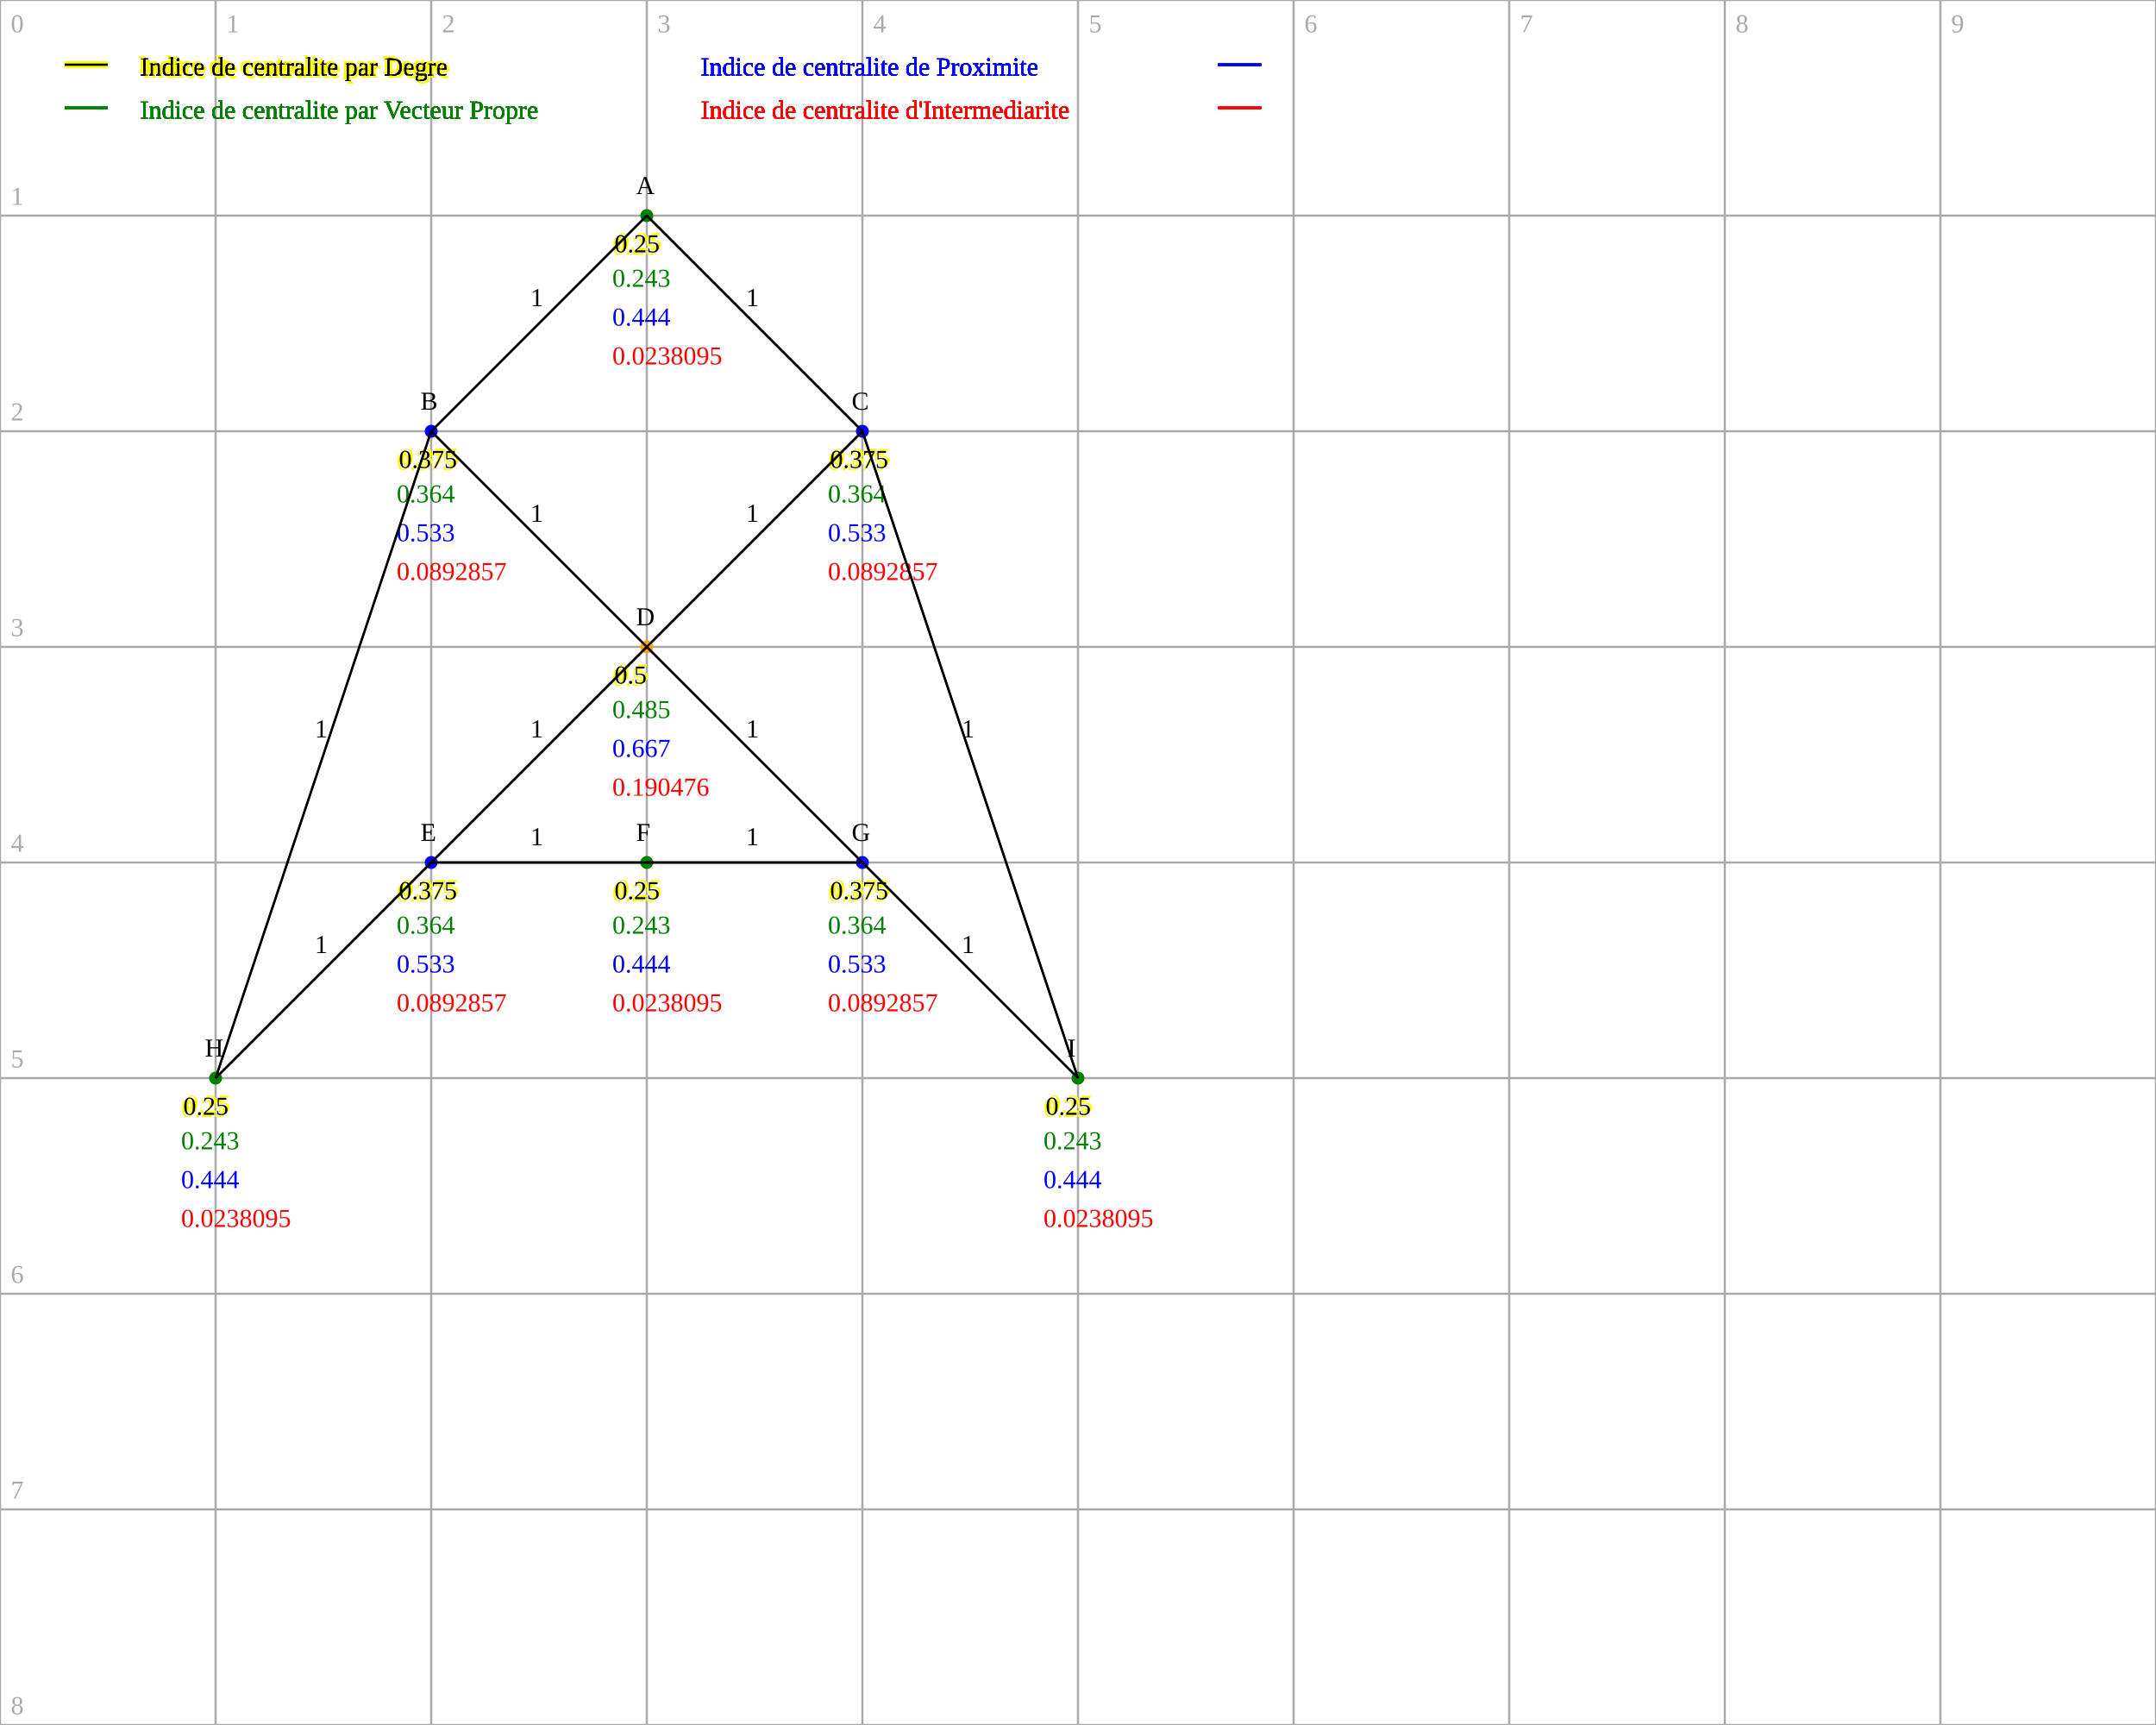
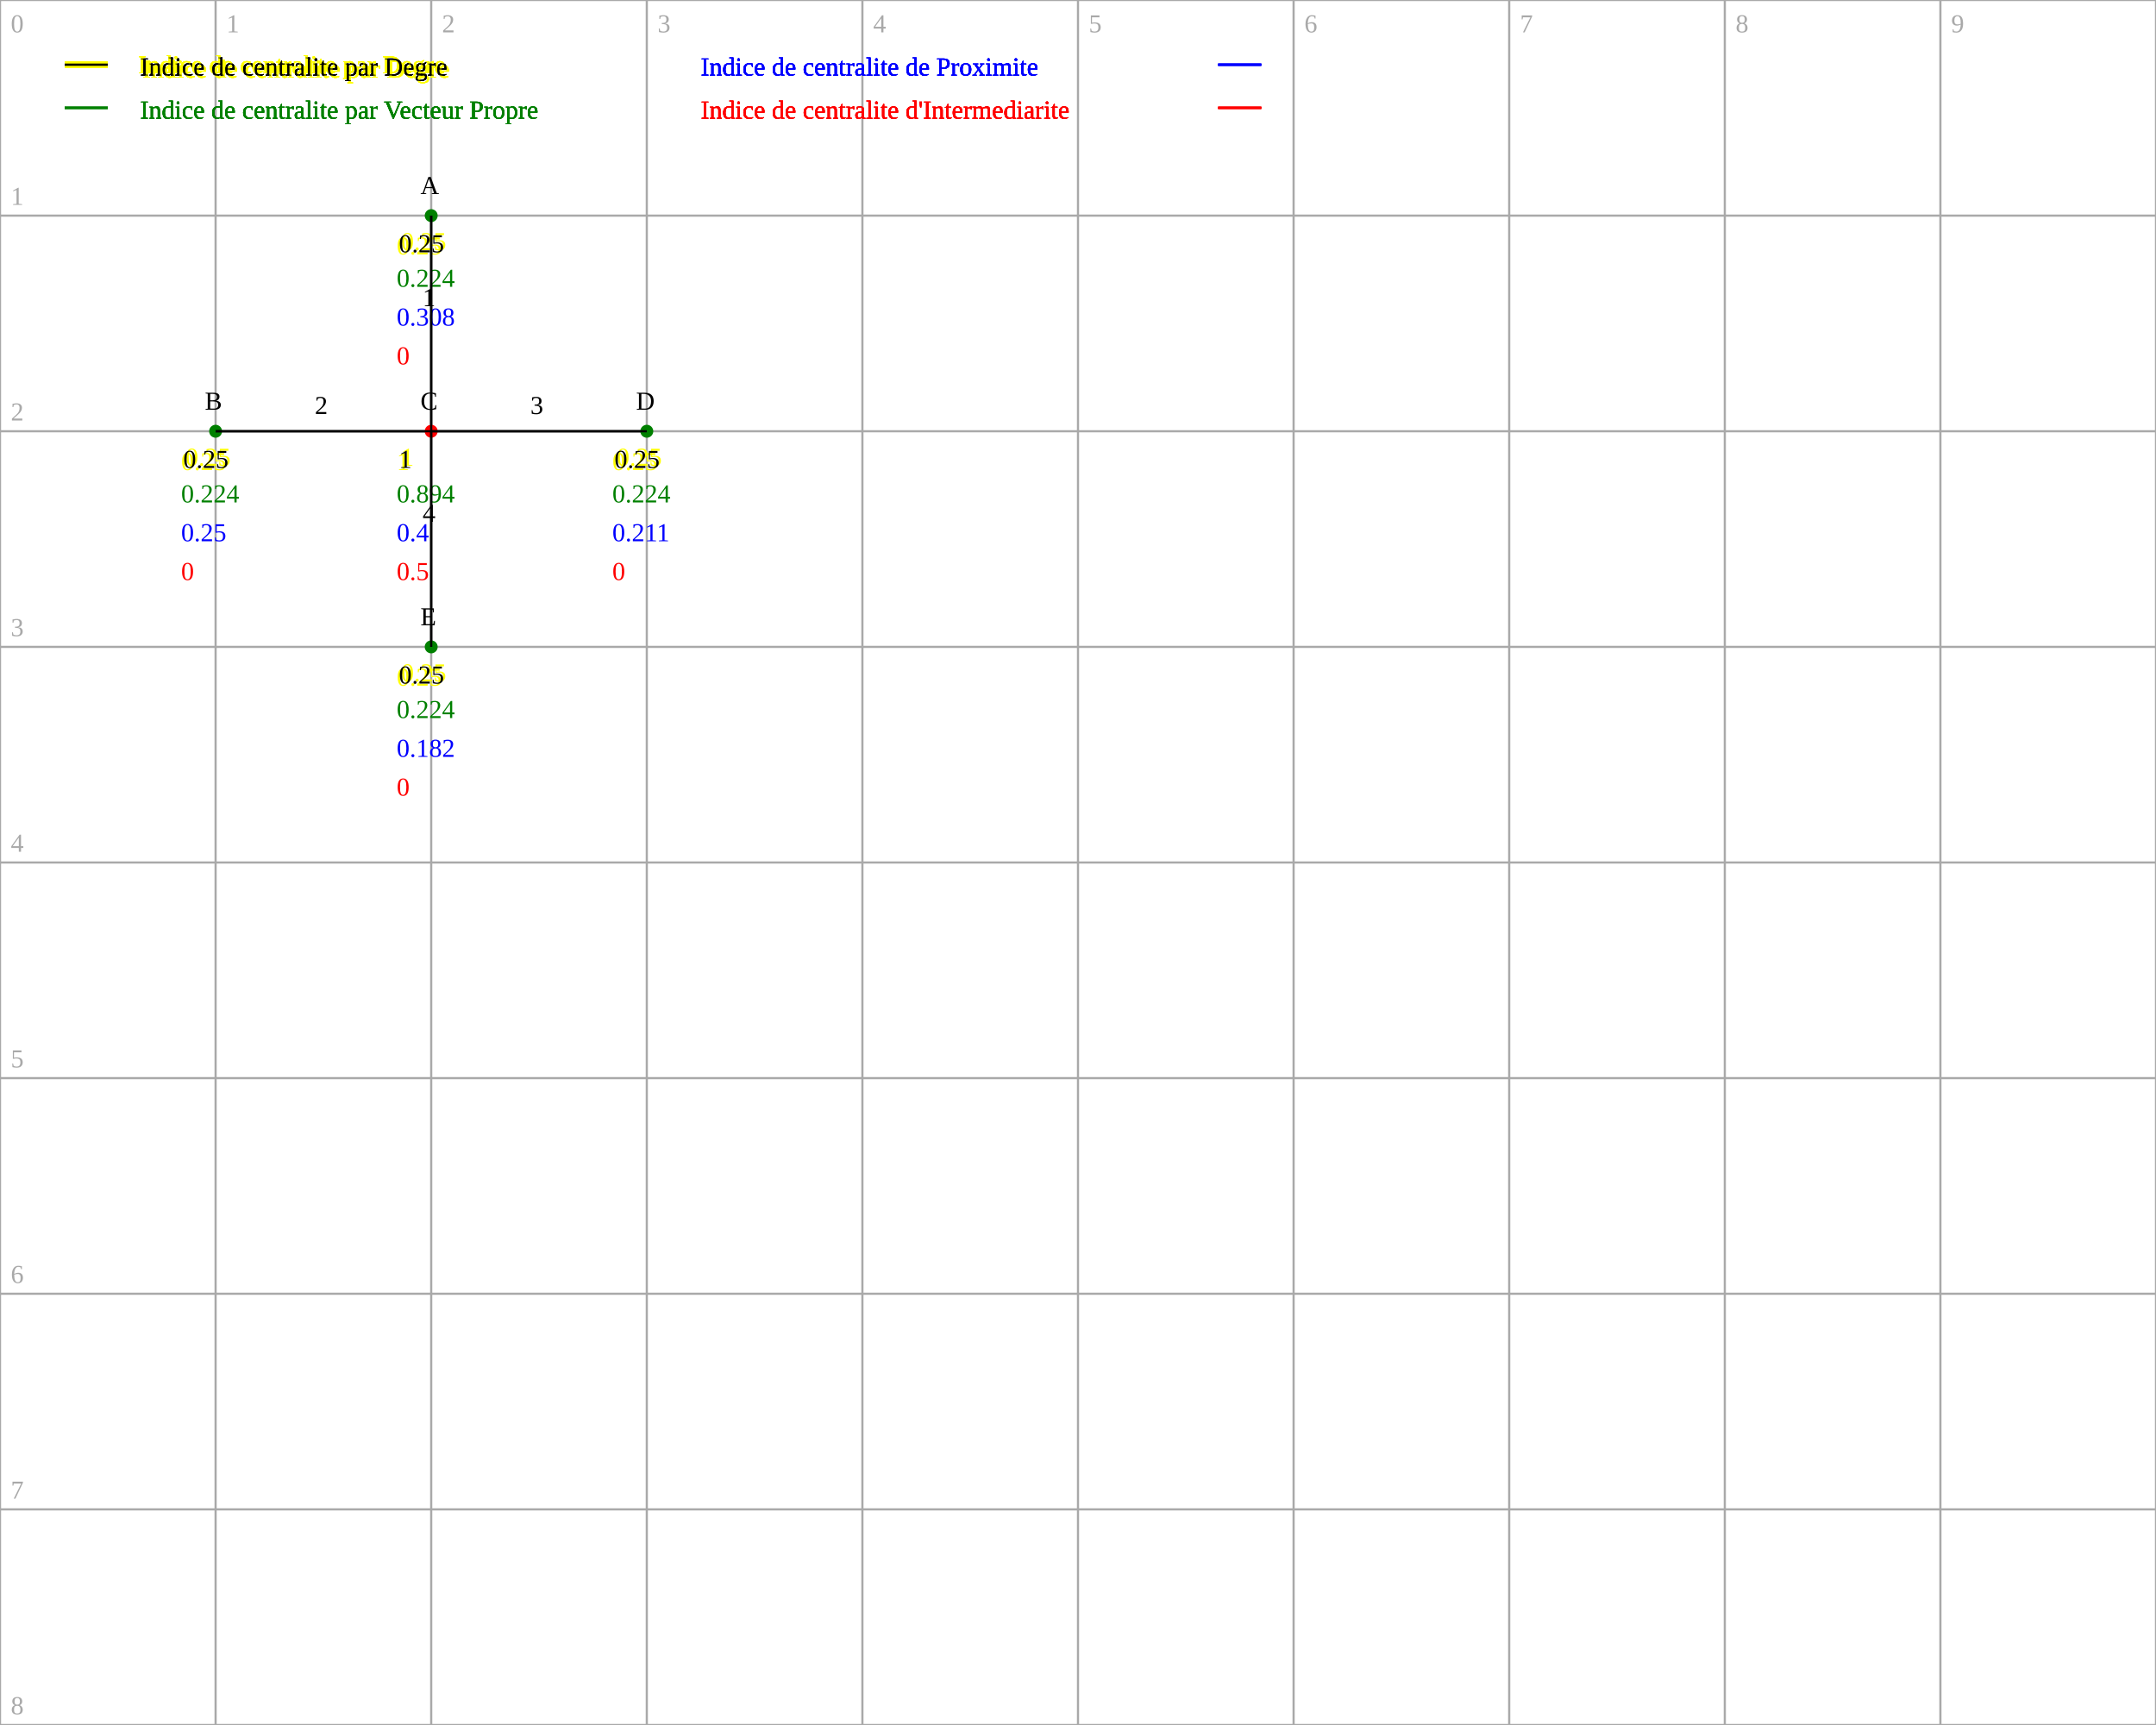
<svg xmlns="http://www.w3.org/2000/svg" version="1.1" width="1000" height="800">
  <line x1="0" y1="0" x2="1000" y2="0" stroke="darkgrey" />
  <text x="5" y="-5" fill="darkgrey">0</text>
  <line x1="0" y1="100" x2="1000" y2="100" stroke="darkgrey" />
  <text x="5" y="95" fill="darkgrey">1</text>
  <line x1="0" y1="200" x2="1000" y2="200" stroke="darkgrey" />
  <text x="5" y="195" fill="darkgrey">2</text>
  <line x1="0" y1="300" x2="1000" y2="300" stroke="darkgrey" />
  <text x="5" y="295" fill="darkgrey">3</text>
  <line x1="0" y1="400" x2="1000" y2="400" stroke="darkgrey" />
  <text x="5" y="395" fill="darkgrey">4</text>
  <line x1="0" y1="500" x2="1000" y2="500" stroke="darkgrey" />
  <text x="5" y="495" fill="darkgrey">5</text>
  <line x1="0" y1="600" x2="1000" y2="600" stroke="darkgrey" />
  <text x="5" y="595" fill="darkgrey">6</text>
  <line x1="0" y1="700" x2="1000" y2="700" stroke="darkgrey" />
  <text x="5" y="695" fill="darkgrey">7</text>
  <line x1="0" y1="800" x2="1000" y2="800" stroke="darkgrey" />
  <text x="5" y="795" fill="darkgrey">8</text>
  <line x1="0" y1="0" x2="0" y2="800" stroke="darkgrey" />
  <text x="5" y="15" fill="darkgrey">0</text>
  <line x1="100" y1="0" x2="100" y2="800" stroke="darkgrey" />
  <text x="105" y="15" fill="darkgrey">1</text>
  <line x1="200" y1="0" x2="200" y2="800" stroke="darkgrey" />
  <text x="205" y="15" fill="darkgrey">2</text>
  <line x1="300" y1="0" x2="300" y2="800" stroke="darkgrey" />
  <text x="305" y="15" fill="darkgrey">3</text>
  <line x1="400" y1="0" x2="400" y2="800" stroke="darkgrey" />
  <text x="405" y="15" fill="darkgrey">4</text>
  <line x1="500" y1="0" x2="500" y2="800" stroke="darkgrey" />
  <text x="505" y="15" fill="darkgrey">5</text>
  <line x1="600" y1="0" x2="600" y2="800" stroke="darkgrey" />
  <text x="605" y="15" fill="darkgrey">6</text>
  <line x1="700" y1="0" x2="700" y2="800" stroke="darkgrey" />
  <text x="705" y="15" fill="darkgrey">7</text>
  <line x1="800" y1="0" x2="800" y2="800" stroke="darkgrey" />
  <text x="805" y="15" fill="darkgrey">8</text>
  <line x1="900" y1="0" x2="900" y2="800" stroke="darkgrey" />
  <text x="905" y="15" fill="darkgrey">9</text>
  <line x1="1000" y1="0" x2="1000" y2="800" stroke="darkgrey" />
  <text x="1005" y="15" fill="darkgrey">10</text>
-   <circle cx="300" cy="100" r="3" fill="green" />
-   <text x="295" y="90" fill="black">A</text>
-   <text x="286" y="116" fill="yellow">0.25</text>
-   <text x="284" y="118" fill="yellow">0.25</text>
-   <text x="285" y="117" fill="black">0.25</text>
+   <circle cx="200" cy="100" r="3" fill="green" />
+   <text x="195" y="90" fill="black">A</text>
+   <text x="186" y="116" fill="yellow">0.25</text>
+   <text x="184" y="118" fill="yellow">0.25</text>
+   <text x="185" y="117" fill="black">0.25</text>
  <line x1="30" y1="31" x2="50" y2="31" stroke="yellow" />
  <line x1="30" y1="29" x2="50" y2="29" stroke="yellow" />
  <line x1="30" y1="30" x2="50" y2="30" stroke="black" />
  <text x="66" y="36" fill="yellow">Indice de centralite par Degre</text>
  <text x="64" y="34" fill="yellow">Indice de centralite par Degre</text>
  <text x="65" y="35" fill="black">Indice de centralite par Degre</text>
-   <text x="284" y="133" fill="green">0.243</text>
+   <text x="184" y="133" fill="green">0.224</text>
  <line x1="30" y1="50" x2="50" y2="50" stroke="green" />
  <text x="65" y="55" fill="green">Indice de centralite par Vecteur Propre</text>
-   <text x="284" y="151" fill="blue">0.444</text>
+   <text x="184" y="151" fill="blue">0.308</text>
  <line x1="565" y1="30" x2="585" y2="30" stroke="blue" />
  <text x="325" y="35" fill="blue">Indice de centralite de Proximite</text>
-   <text x="284" y="169" fill="red">0.0238095</text>
+   <text x="184" y="169" fill="red">0</text>
  <line x1="565" y1="50" x2="585" y2="50" stroke="red" />
  <text x="325" y="55" fill="red">Indice de centralite d'Intermediarite</text>
-   <line x1="300" y1="100" x2="200" y2="200" stroke="black" />
-   <text x="246" y="142" fill="black">1</text>
-   <line x1="300" y1="100" x2="400" y2="200" stroke="black" />
-   <text x="346" y="142" fill="black">1</text>
-   <circle cx="200" cy="200" r="3" fill="blue" />
-   <text x="195" y="190" fill="black">B</text>
-   <text x="186" y="216" fill="yellow">0.375</text>
-   <text x="184" y="218" fill="yellow">0.375</text>
-   <text x="185" y="217" fill="black">0.375</text>
+   <line x1="200" y1="100" x2="200" y2="200" stroke="black" />
+   <text x="196" y="142" fill="black">1</text>
+   <circle cx="100" cy="200" r="3" fill="green" />
+   <text x="95" y="190" fill="black">B</text>
+   <text x="86" y="216" fill="yellow">0.25</text>
+   <text x="84" y="218" fill="yellow">0.25</text>
+   <text x="85" y="217" fill="black">0.25</text>
  <line x1="30" y1="31" x2="50" y2="31" stroke="yellow" />
  <line x1="30" y1="29" x2="50" y2="29" stroke="yellow" />
  <line x1="30" y1="30" x2="50" y2="30" stroke="black" />
  <text x="66" y="36" fill="yellow">Indice de centralite par Degre</text>
  <text x="64" y="34" fill="yellow">Indice de centralite par Degre</text>
  <text x="65" y="35" fill="black">Indice de centralite par Degre</text>
-   <text x="184" y="233" fill="green">0.364</text>
+   <text x="84" y="233" fill="green">0.224</text>
  <line x1="30" y1="50" x2="50" y2="50" stroke="green" />
  <text x="65" y="55" fill="green">Indice de centralite par Vecteur Propre</text>
-   <text x="184" y="251" fill="blue">0.533</text>
+   <text x="84" y="251" fill="blue">0.25</text>
  <line x1="565" y1="30" x2="585" y2="30" stroke="blue" />
  <text x="325" y="35" fill="blue">Indice de centralite de Proximite</text>
-   <text x="184" y="269" fill="red">0.0892857</text>
+   <text x="84" y="269" fill="red">0</text>
  <line x1="565" y1="50" x2="585" y2="50" stroke="red" />
  <text x="325" y="55" fill="red">Indice de centralite d'Intermediarite</text>
-   <line x1="200" y1="200" x2="300" y2="100" stroke="black" />
-   <line x1="200" y1="200" x2="300" y2="300" stroke="black" />
-   <text x="246" y="242" fill="black">1</text>
-   <line x1="200" y1="200" x2="100" y2="500" stroke="black" />
-   <text x="146" y="342" fill="black">1</text>
-   <circle cx="400" cy="200" r="3" fill="blue" />
-   <text x="395" y="190" fill="black">C</text>
-   <text x="386" y="216" fill="yellow">0.375</text>
-   <text x="384" y="218" fill="yellow">0.375</text>
-   <text x="385" y="217" fill="black">0.375</text>
+   <line x1="100" y1="200" x2="200" y2="200" stroke="black" />
+   <text x="146" y="192" fill="black">2</text>
+   <circle cx="200" cy="200" r="3" fill="red" />
+   <text x="195" y="190" fill="black">C</text>
+   <text x="186" y="216" fill="yellow">1</text>
+   <text x="184" y="218" fill="yellow">1</text>
+   <text x="185" y="217" fill="black">1</text>
  <line x1="30" y1="31" x2="50" y2="31" stroke="yellow" />
  <line x1="30" y1="29" x2="50" y2="29" stroke="yellow" />
  <line x1="30" y1="30" x2="50" y2="30" stroke="black" />
  <text x="66" y="36" fill="yellow">Indice de centralite par Degre</text>
  <text x="64" y="34" fill="yellow">Indice de centralite par Degre</text>
  <text x="65" y="35" fill="black">Indice de centralite par Degre</text>
-   <text x="384" y="233" fill="green">0.364</text>
+   <text x="184" y="233" fill="green">0.894</text>
  <line x1="30" y1="50" x2="50" y2="50" stroke="green" />
  <text x="65" y="55" fill="green">Indice de centralite par Vecteur Propre</text>
-   <text x="384" y="251" fill="blue">0.533</text>
+   <text x="184" y="251" fill="blue">0.4</text>
  <line x1="565" y1="30" x2="585" y2="30" stroke="blue" />
  <text x="325" y="35" fill="blue">Indice de centralite de Proximite</text>
-   <text x="384" y="269" fill="red">0.0892857</text>
+   <text x="184" y="269" fill="red">0.5</text>
  <line x1="565" y1="50" x2="585" y2="50" stroke="red" />
  <text x="325" y="55" fill="red">Indice de centralite d'Intermediarite</text>
-   <line x1="400" y1="200" x2="300" y2="100" stroke="black" />
-   <line x1="400" y1="200" x2="300" y2="300" stroke="black" />
-   <text x="346" y="242" fill="black">1</text>
-   <line x1="400" y1="200" x2="500" y2="500" stroke="black" />
-   <text x="446" y="342" fill="black">1</text>
-   <circle cx="300" cy="300" r="3" fill="orange" />
-   <text x="295" y="290" fill="black">D</text>
-   <text x="286" y="316" fill="yellow">0.5</text>
-   <text x="284" y="318" fill="yellow">0.5</text>
-   <text x="285" y="317" fill="black">0.5</text>
+   <line x1="200" y1="200" x2="200" y2="100" stroke="black" />
+   <line x1="200" y1="200" x2="100" y2="200" stroke="black" />
+   <line x1="200" y1="200" x2="300" y2="200" stroke="black" />
+   <text x="246" y="192" fill="black">3</text>
+   <line x1="200" y1="200" x2="200" y2="300" stroke="black" />
+   <text x="196" y="242" fill="black">4</text>
+   <circle cx="300" cy="200" r="3" fill="green" />
+   <text x="295" y="190" fill="black">D</text>
+   <text x="286" y="216" fill="yellow">0.25</text>
+   <text x="284" y="218" fill="yellow">0.25</text>
+   <text x="285" y="217" fill="black">0.25</text>
  <line x1="30" y1="31" x2="50" y2="31" stroke="yellow" />
  <line x1="30" y1="29" x2="50" y2="29" stroke="yellow" />
  <line x1="30" y1="30" x2="50" y2="30" stroke="black" />
  <text x="66" y="36" fill="yellow">Indice de centralite par Degre</text>
  <text x="64" y="34" fill="yellow">Indice de centralite par Degre</text>
  <text x="65" y="35" fill="black">Indice de centralite par Degre</text>
-   <text x="284" y="333" fill="green">0.485</text>
+   <text x="284" y="233" fill="green">0.224</text>
  <line x1="30" y1="50" x2="50" y2="50" stroke="green" />
  <text x="65" y="55" fill="green">Indice de centralite par Vecteur Propre</text>
-   <text x="284" y="351" fill="blue">0.667</text>
+   <text x="284" y="251" fill="blue">0.211</text>
  <line x1="565" y1="30" x2="585" y2="30" stroke="blue" />
  <text x="325" y="35" fill="blue">Indice de centralite de Proximite</text>
-   <text x="284" y="369" fill="red">0.190476</text>
+   <text x="284" y="269" fill="red">0</text>
  <line x1="565" y1="50" x2="585" y2="50" stroke="red" />
  <text x="325" y="55" fill="red">Indice de centralite d'Intermediarite</text>
-   <line x1="300" y1="300" x2="200" y2="200" stroke="black" />
-   <line x1="300" y1="300" x2="400" y2="200" stroke="black" />
-   <line x1="300" y1="300" x2="200" y2="400" stroke="black" />
-   <text x="246" y="342" fill="black">1</text>
-   <line x1="300" y1="300" x2="400" y2="400" stroke="black" />
-   <text x="346" y="342" fill="black">1</text>
-   <circle cx="200" cy="400" r="3" fill="blue" />
-   <text x="195" y="390" fill="black">E</text>
-   <text x="186" y="416" fill="yellow">0.375</text>
-   <text x="184" y="418" fill="yellow">0.375</text>
-   <text x="185" y="417" fill="black">0.375</text>
+   <line x1="300" y1="200" x2="200" y2="200" stroke="black" />
+   <circle cx="200" cy="300" r="3" fill="green" />
+   <text x="195" y="290" fill="black">E</text>
+   <text x="186" y="316" fill="yellow">0.25</text>
+   <text x="184" y="318" fill="yellow">0.25</text>
+   <text x="185" y="317" fill="black">0.25</text>
  <line x1="30" y1="31" x2="50" y2="31" stroke="yellow" />
  <line x1="30" y1="29" x2="50" y2="29" stroke="yellow" />
  <line x1="30" y1="30" x2="50" y2="30" stroke="black" />
  <text x="66" y="36" fill="yellow">Indice de centralite par Degre</text>
  <text x="64" y="34" fill="yellow">Indice de centralite par Degre</text>
  <text x="65" y="35" fill="black">Indice de centralite par Degre</text>
-   <text x="184" y="433" fill="green">0.364</text>
+   <text x="184" y="333" fill="green">0.224</text>
  <line x1="30" y1="50" x2="50" y2="50" stroke="green" />
  <text x="65" y="55" fill="green">Indice de centralite par Vecteur Propre</text>
-   <text x="184" y="451" fill="blue">0.533</text>
+   <text x="184" y="351" fill="blue">0.182</text>
  <line x1="565" y1="30" x2="585" y2="30" stroke="blue" />
  <text x="325" y="35" fill="blue">Indice de centralite de Proximite</text>
-   <text x="184" y="469" fill="red">0.0892857</text>
+   <text x="184" y="369" fill="red">0</text>
  <line x1="565" y1="50" x2="585" y2="50" stroke="red" />
  <text x="325" y="55" fill="red">Indice de centralite d'Intermediarite</text>
-   <line x1="200" y1="400" x2="300" y2="300" stroke="black" />
-   <line x1="200" y1="400" x2="300" y2="400" stroke="black" />
-   <text x="246" y="392" fill="black">1</text>
-   <line x1="200" y1="400" x2="100" y2="500" stroke="black" />
-   <text x="146" y="442" fill="black">1</text>
-   <circle cx="300" cy="400" r="3" fill="green" />
-   <text x="295" y="390" fill="black">F</text>
-   <text x="286" y="416" fill="yellow">0.25</text>
-   <text x="284" y="418" fill="yellow">0.25</text>
-   <text x="285" y="417" fill="black">0.25</text>
-   <line x1="30" y1="31" x2="50" y2="31" stroke="yellow" />
-   <line x1="30" y1="29" x2="50" y2="29" stroke="yellow" />
-   <line x1="30" y1="30" x2="50" y2="30" stroke="black" />
-   <text x="66" y="36" fill="yellow">Indice de centralite par Degre</text>
-   <text x="64" y="34" fill="yellow">Indice de centralite par Degre</text>
-   <text x="65" y="35" fill="black">Indice de centralite par Degre</text>
-   <text x="284" y="433" fill="green">0.243</text>
-   <line x1="30" y1="50" x2="50" y2="50" stroke="green" />
-   <text x="65" y="55" fill="green">Indice de centralite par Vecteur Propre</text>
-   <text x="284" y="451" fill="blue">0.444</text>
-   <line x1="565" y1="30" x2="585" y2="30" stroke="blue" />
-   <text x="325" y="35" fill="blue">Indice de centralite de Proximite</text>
-   <text x="284" y="469" fill="red">0.0238095</text>
-   <line x1="565" y1="50" x2="585" y2="50" stroke="red" />
-   <text x="325" y="55" fill="red">Indice de centralite d'Intermediarite</text>
-   <line x1="300" y1="400" x2="200" y2="400" stroke="black" />
-   <line x1="300" y1="400" x2="400" y2="400" stroke="black" />
-   <text x="346" y="392" fill="black">1</text>
-   <circle cx="400" cy="400" r="3" fill="blue" />
-   <text x="395" y="390" fill="black">G</text>
-   <text x="386" y="416" fill="yellow">0.375</text>
-   <text x="384" y="418" fill="yellow">0.375</text>
-   <text x="385" y="417" fill="black">0.375</text>
-   <line x1="30" y1="31" x2="50" y2="31" stroke="yellow" />
-   <line x1="30" y1="29" x2="50" y2="29" stroke="yellow" />
-   <line x1="30" y1="30" x2="50" y2="30" stroke="black" />
-   <text x="66" y="36" fill="yellow">Indice de centralite par Degre</text>
-   <text x="64" y="34" fill="yellow">Indice de centralite par Degre</text>
-   <text x="65" y="35" fill="black">Indice de centralite par Degre</text>
-   <text x="384" y="433" fill="green">0.364</text>
-   <line x1="30" y1="50" x2="50" y2="50" stroke="green" />
-   <text x="65" y="55" fill="green">Indice de centralite par Vecteur Propre</text>
-   <text x="384" y="451" fill="blue">0.533</text>
-   <line x1="565" y1="30" x2="585" y2="30" stroke="blue" />
-   <text x="325" y="35" fill="blue">Indice de centralite de Proximite</text>
-   <text x="384" y="469" fill="red">0.0892857</text>
-   <line x1="565" y1="50" x2="585" y2="50" stroke="red" />
-   <text x="325" y="55" fill="red">Indice de centralite d'Intermediarite</text>
-   <line x1="400" y1="400" x2="300" y2="300" stroke="black" />
-   <line x1="400" y1="400" x2="300" y2="400" stroke="black" />
-   <line x1="400" y1="400" x2="500" y2="500" stroke="black" />
-   <text x="446" y="442" fill="black">1</text>
-   <circle cx="100" cy="500" r="3" fill="green" />
-   <text x="95" y="490" fill="black">H</text>
-   <text x="86" y="516" fill="yellow">0.25</text>
-   <text x="84" y="518" fill="yellow">0.25</text>
-   <text x="85" y="517" fill="black">0.25</text>
-   <line x1="30" y1="31" x2="50" y2="31" stroke="yellow" />
-   <line x1="30" y1="29" x2="50" y2="29" stroke="yellow" />
-   <line x1="30" y1="30" x2="50" y2="30" stroke="black" />
-   <text x="66" y="36" fill="yellow">Indice de centralite par Degre</text>
-   <text x="64" y="34" fill="yellow">Indice de centralite par Degre</text>
-   <text x="65" y="35" fill="black">Indice de centralite par Degre</text>
-   <text x="84" y="533" fill="green">0.243</text>
-   <line x1="30" y1="50" x2="50" y2="50" stroke="green" />
-   <text x="65" y="55" fill="green">Indice de centralite par Vecteur Propre</text>
-   <text x="84" y="551" fill="blue">0.444</text>
-   <line x1="565" y1="30" x2="585" y2="30" stroke="blue" />
-   <text x="325" y="35" fill="blue">Indice de centralite de Proximite</text>
-   <text x="84" y="569" fill="red">0.0238095</text>
-   <line x1="565" y1="50" x2="585" y2="50" stroke="red" />
-   <text x="325" y="55" fill="red">Indice de centralite d'Intermediarite</text>
-   <line x1="100" y1="500" x2="200" y2="200" stroke="black" />
-   <line x1="100" y1="500" x2="200" y2="400" stroke="black" />
-   <circle cx="500" cy="500" r="3" fill="green" />
-   <text x="495" y="490" fill="black">I</text>
-   <text x="486" y="516" fill="yellow">0.25</text>
-   <text x="484" y="518" fill="yellow">0.25</text>
-   <text x="485" y="517" fill="black">0.25</text>
-   <line x1="30" y1="31" x2="50" y2="31" stroke="yellow" />
-   <line x1="30" y1="29" x2="50" y2="29" stroke="yellow" />
-   <line x1="30" y1="30" x2="50" y2="30" stroke="black" />
-   <text x="66" y="36" fill="yellow">Indice de centralite par Degre</text>
-   <text x="64" y="34" fill="yellow">Indice de centralite par Degre</text>
-   <text x="65" y="35" fill="black">Indice de centralite par Degre</text>
-   <text x="484" y="533" fill="green">0.243</text>
-   <line x1="30" y1="50" x2="50" y2="50" stroke="green" />
-   <text x="65" y="55" fill="green">Indice de centralite par Vecteur Propre</text>
-   <text x="484" y="551" fill="blue">0.444</text>
-   <line x1="565" y1="30" x2="585" y2="30" stroke="blue" />
-   <text x="325" y="35" fill="blue">Indice de centralite de Proximite</text>
-   <text x="484" y="569" fill="red">0.0238095</text>
-   <line x1="565" y1="50" x2="585" y2="50" stroke="red" />
-   <text x="325" y="55" fill="red">Indice de centralite d'Intermediarite</text>
-   <line x1="500" y1="500" x2="400" y2="200" stroke="black" />
-   <line x1="500" y1="500" x2="400" y2="400" stroke="black" />
+   <line x1="200" y1="300" x2="200" y2="200" stroke="black" />
  <defs>
    <radialGradient id="redball" cx="30%" cy="30%" r="100%" fx="30%" fy="30%">
      <stop offset="0%" style="stop-color:rgb(255,250,250)" />
      <stop offset="3%" style="stop-color:rgb(255,250,250)" />
      <stop offset="7%" style="stop-color:rgb(255,160,160)" />
      <stop offset="70%" style="stop-color:rgb(255,0,0)" />
      <stop offset="100%" style="stop-color:rgb(255,0,0)" />
    </radialGradient>
    <radialGradient id="greenball" cx="30%" cy="30%" r="100%" fx="30%" fy="30%">
      <stop offset="0%" style="stop-color:rgb(250,255,250)" />
      <stop offset="3%" style="stop-color:rgb(250,255,250)" />
      <stop offset="7%" style="stop-color:rgb(160,255,160)" />
      <stop offset="70%" style="stop-color:rgb(0,255,0)" />
      <stop offset="100%" style="stop-color:rgb(0,255,0)" />
    </radialGradient>
    <radialGradient id="blueball" cx="30%" cy="30%" r="100%" fx="30%" fy="30%">
      <stop offset="0%" style="stop-color:rgb(250,250,255)" />
      <stop offset="3%" style="stop-color:rgb(250,250,255)" />
      <stop offset="7%" style="stop-color:rgb(160,160,255)" />
      <stop offset="70%" style="stop-color:rgb(0,0,255)" />
      <stop offset="100%" style="stop-color:rgb(0,255,0)" />
    </radialGradient>
    <radialGradient id="yellowball" cx="30%" cy="30%" r="100%" fx="30%" fy="30%">
      <stop offset="0%" style="stop-color:rgb(255,255,250)" />
      <stop offset="3%" style="stop-color:rgb(255,255,250)" />
      <stop offset="7%" style="stop-color:rgb(255,255,160)" />
      <stop offset="70%" style="stop-color:rgb(255,255,0)" />
      <stop offset="100%" style="stop-color:rgb(255,255,0)" />
    </radialGradient>
    <radialGradient id="greyball" cx="30%" cy="30%" r="100%" fx="30%" fy="30%">
      <stop offset="0%" style="stop-color:rgb(250,250,250)" />
      <stop offset="3%" style="stop-color:rgb(250,250,250)" />
      <stop offset="7%" style="stop-color:rgb(160,160,160)" />
      <stop offset="70%" style="stop-color:rgb(100,100,100)" />
      <stop offset="100%" style="stop-color:rgb(100,100,100)" />
    </radialGradient>
  </defs>
</svg>
